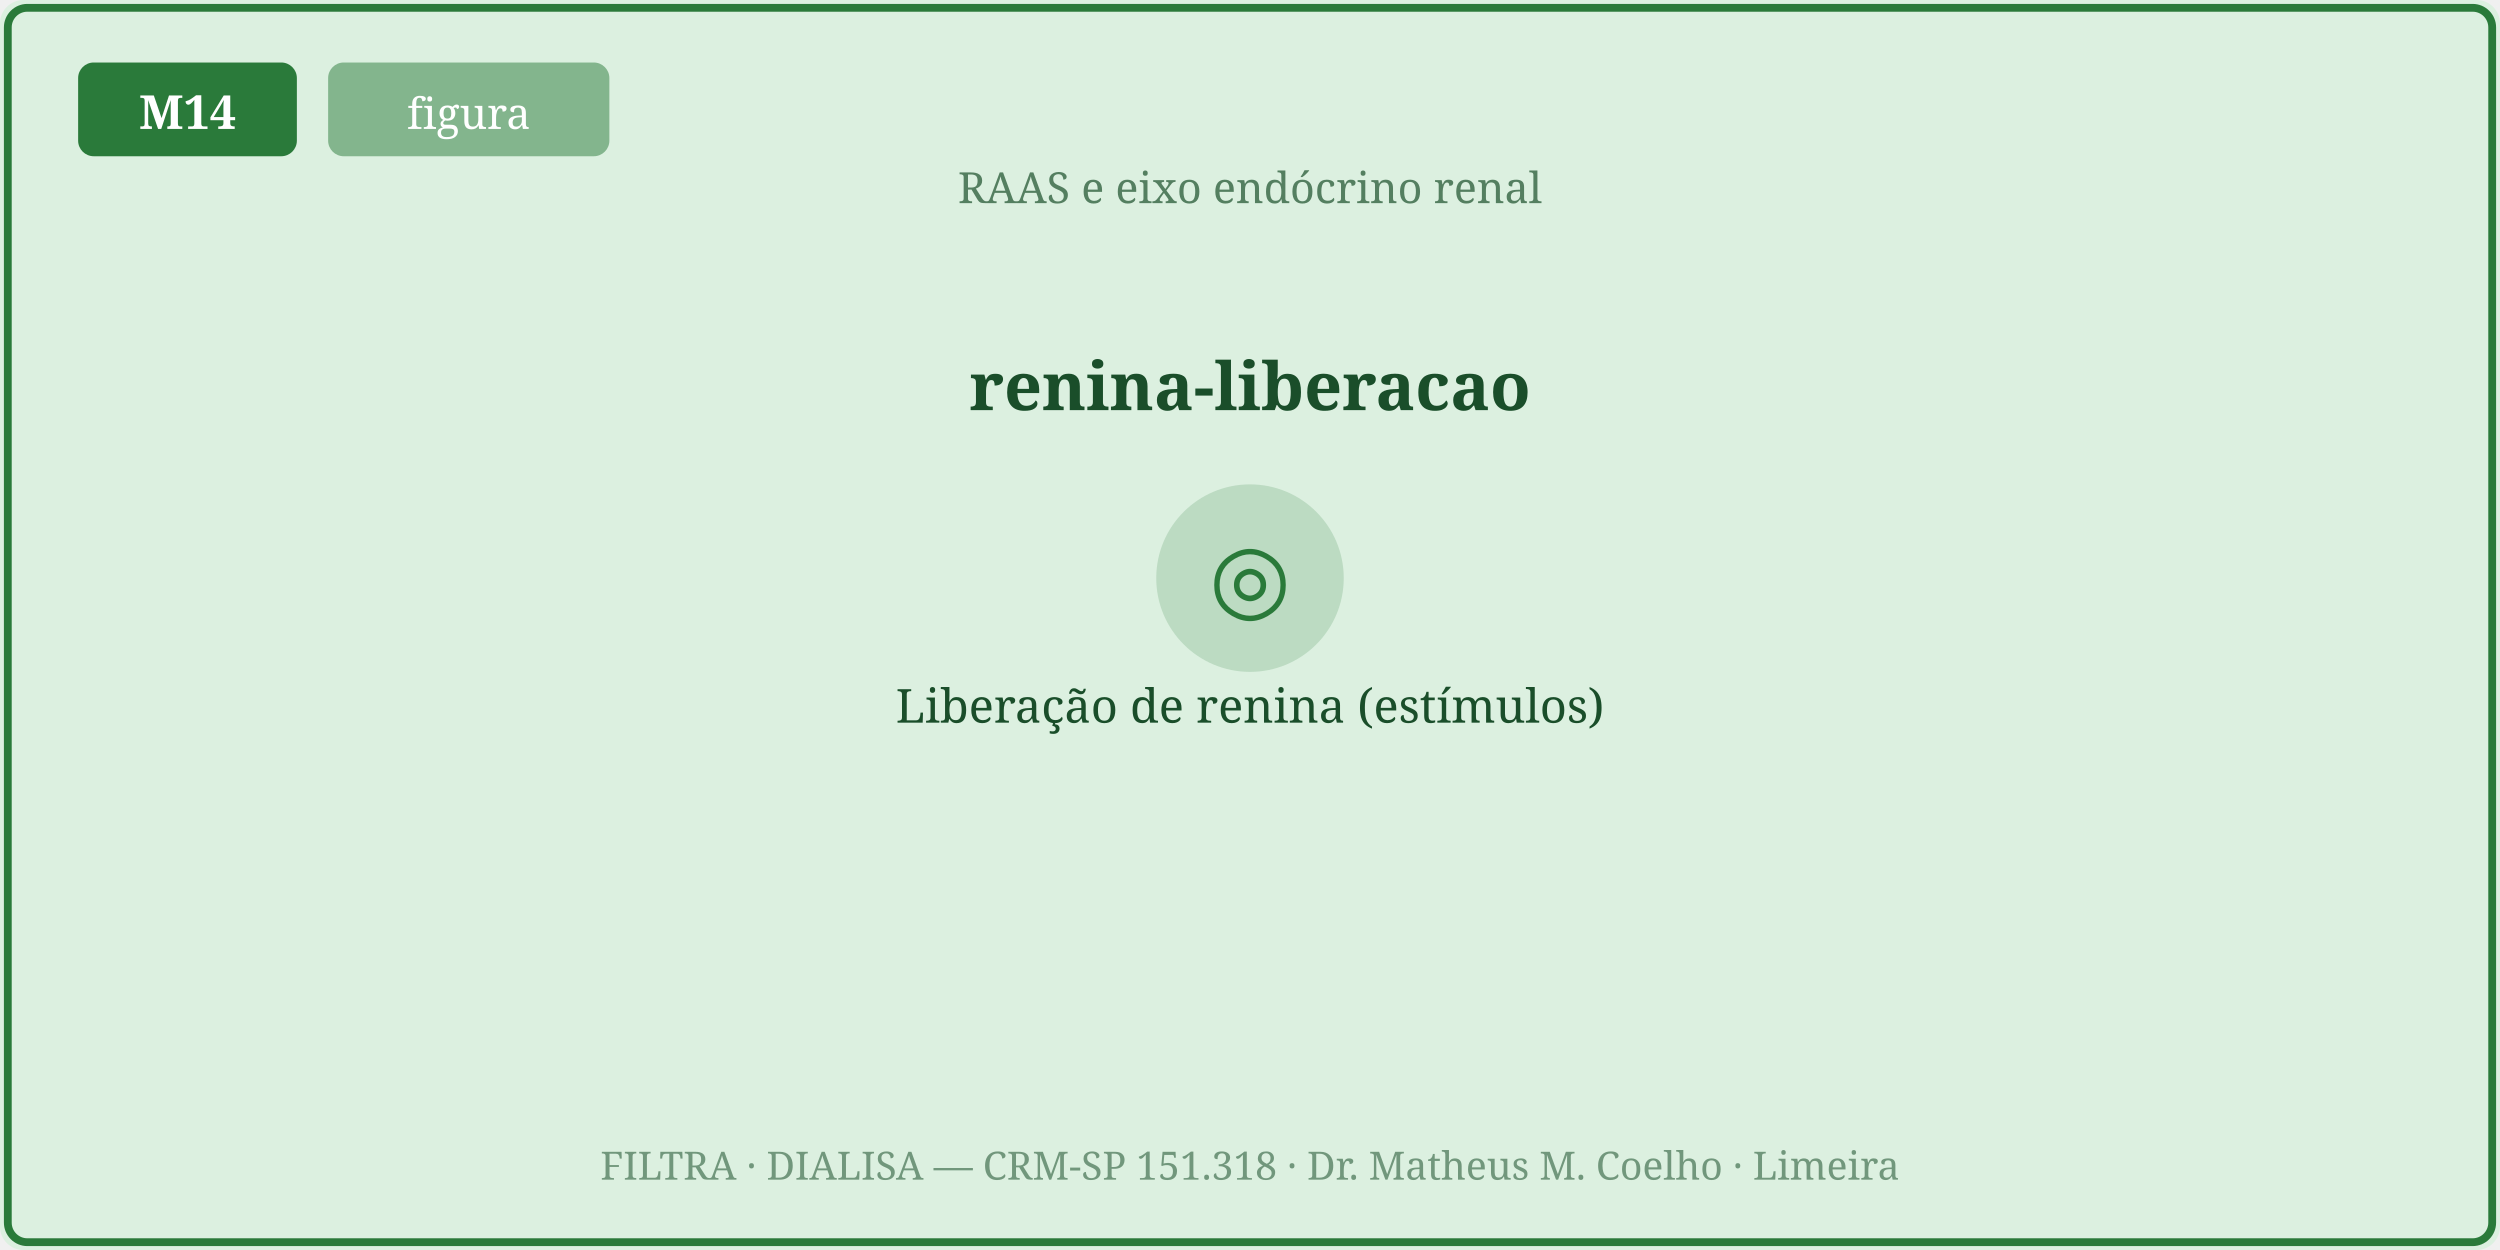
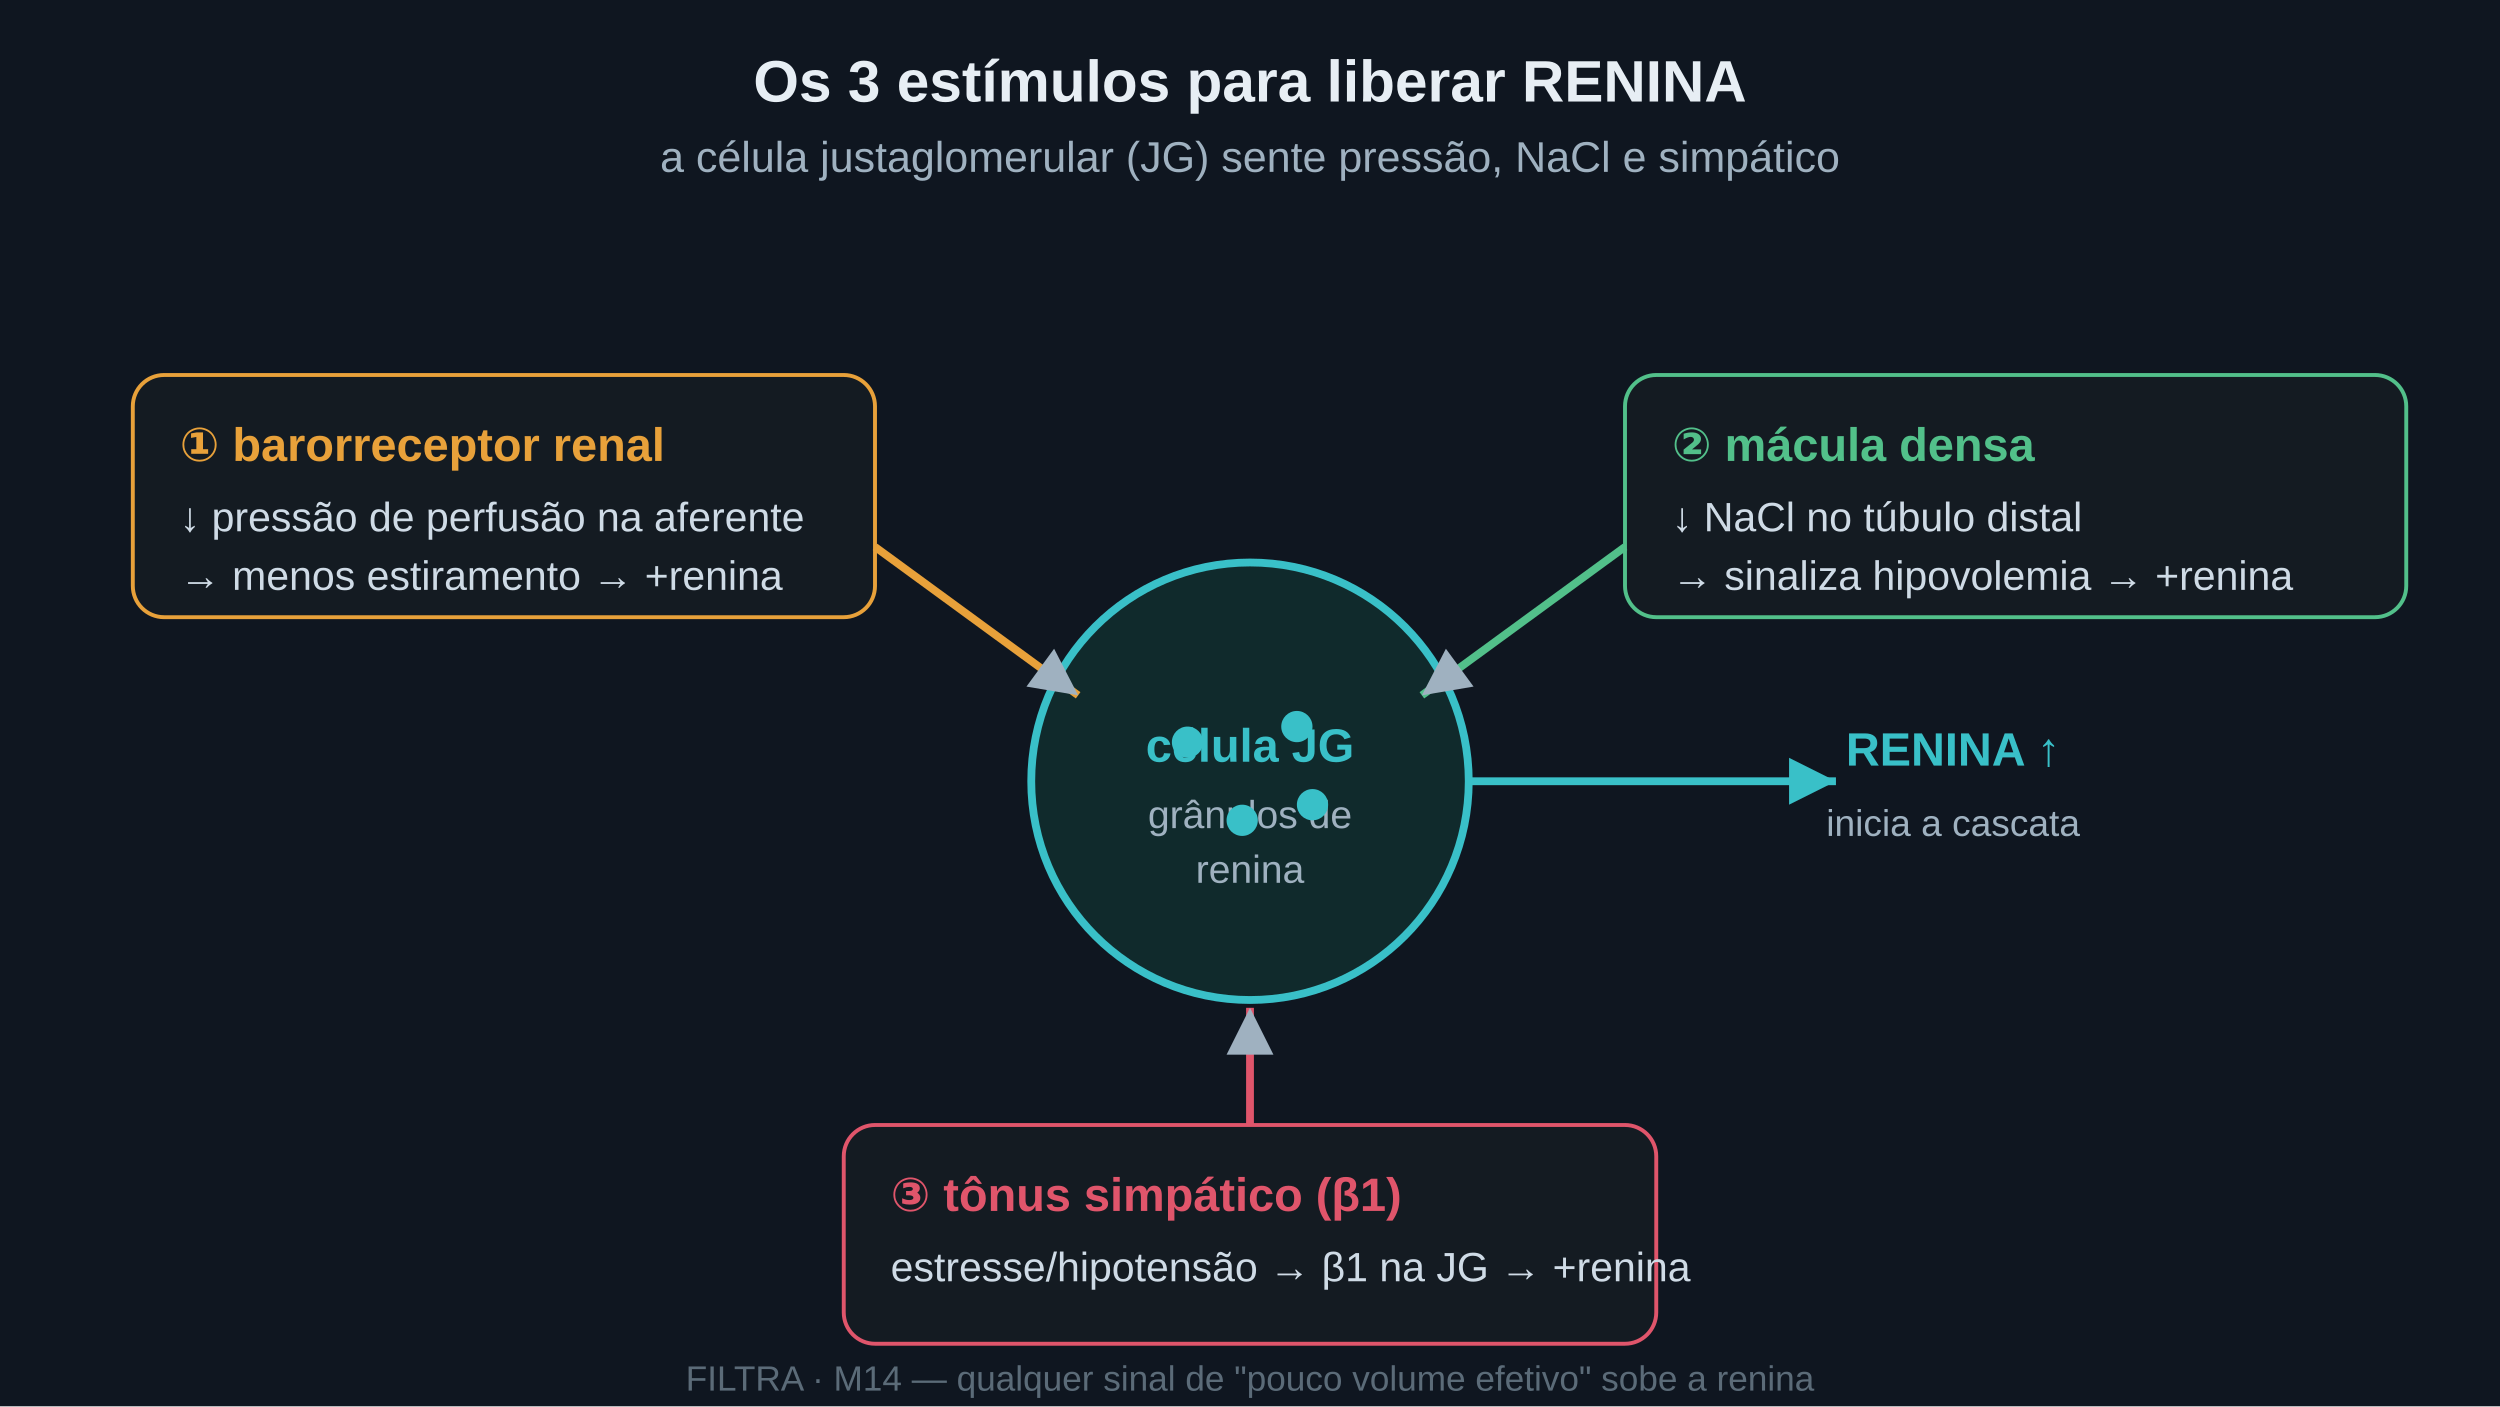
- <svg xmlns="http://www.w3.org/2000/svg" viewBox="0 0 640 320" font-family="Georgia,serif">
-   <rect width="640" height="320" fill="#dcf0e0" rx="6" />
-   <rect x="2" y="2" width="636" height="316" rx="5" fill="none" stroke="#2a7a3a" stroke-width="2" />
-   <rect x="20" y="16" width="56" height="24" rx="4" fill="#2a7a3a" />
-   <text x="48" y="33" text-anchor="middle" font-size="12" font-weight="bold" fill="white">M14</text>
-   <rect x="84" y="16" width="72" height="24" rx="4" fill="#2a7a3a" opacity="0.5" />
-   <text x="120" y="33" text-anchor="middle" font-size="11" fill="white">figura</text>
-   <text x="320" y="52" text-anchor="middle" font-size="11" fill="#1a4e2a" opacity="0.7">RAAS e eixo endócrino renal</text>
-   <text x="320" y="105" text-anchor="middle" font-size="17" font-weight="bold" fill="#1a4e2a">renina-liberacao</text>
-   <circle cx="320" cy="148" r="24" fill="#2a7a3a" opacity="0.18" />
-   <text x="320" y="156" text-anchor="middle" font-size="24" fill="#2a7a3a">◎</text>
-   <text x="320" y="185" text-anchor="middle" font-size="12" fill="#1a4e2a">Liberação de renina (estímulos)</text>
-   <text x="320" y="302" text-anchor="middle" font-size="10" fill="#1a4e2a" opacity="0.55">FILTRA · DIALISA — CRM-SP 151.318 · Dr. Matheus M. Coelho · Limeira</text>
+ <svg xmlns="http://www.w3.org/2000/svg" viewBox="0 0 640 360" font-family="system-ui,Segoe UI,Arial,sans-serif">
+   <rect width="640" height="360" fill="#0f1620" />
+   <text x="320" y="26" text-anchor="middle" font-size="15" font-weight="700" fill="#e7eef4">Os 3 estímulos para liberar RENINA</text>
+   <text x="320" y="44" text-anchor="middle" font-size="11" fill="#9fb1c0">a célula justaglomerular (JG) sente pressão, NaCl e simpático</text>
+   <circle cx="320" cy="200" r="56" fill="#102a2c" stroke="#39c0c8" stroke-width="2" />
+   <text x="320" y="195" text-anchor="middle" font-size="12" font-weight="700" fill="#39c0c8">célula JG</text>
+   <text x="320" y="212" text-anchor="middle" font-size="10" fill="#9fb1c0">grânulos de</text>
+   <text x="320" y="226" text-anchor="middle" font-size="10" fill="#9fb1c0">renina</text>
+   <circle cx="304" cy="190" r="4" fill="#39c0c8" />
+   <circle cx="332" cy="186" r="4" fill="#39c0c8" />
+   <circle cx="318" cy="210" r="4" fill="#39c0c8" />
+   <circle cx="336" cy="206" r="4" fill="#39c0c8" />
+   <rect x="34" y="96" width="190" height="62" rx="8" fill="#141b22" stroke="#e8a13a" />
+   <text x="46" y="118" font-size="12" font-weight="700" fill="#e8a13a">① barorreceptor renal</text>
+   <text x="46" y="136" font-size="10.5" fill="#cfdbe6">↓ pressão de perfusão na aferente</text>
+   <text x="46" y="151" font-size="10.5" fill="#cfdbe6">→ menos estiramento → +renina</text>
+   <line x1="224" y1="140" x2="276" y2="178" stroke="#e8a13a" stroke-width="2" marker-end="url(#a)" />
+   <rect x="416" y="96" width="200" height="62" rx="8" fill="#141b22" stroke="#52c08a" />
+   <text x="428" y="118" font-size="12" font-weight="700" fill="#52c08a">② mácula densa</text>
+   <text x="428" y="136" font-size="10.5" fill="#cfdbe6">↓ NaCl no túbulo distal</text>
+   <text x="428" y="151" font-size="10.5" fill="#cfdbe6">→ sinaliza hipovolemia → +renina</text>
+   <line x1="416" y1="140" x2="364" y2="178" stroke="#52c08a" stroke-width="2" marker-end="url(#a)" />
+   <rect x="216" y="288" width="208" height="56" rx="8" fill="#141b22" stroke="#e0556b" />
+   <text x="228" y="310" font-size="12" font-weight="700" fill="#e0556b">③ tônus simpático (β1)</text>
+   <text x="228" y="328" font-size="10.5" fill="#cfdbe6">estresse/hipotensão → β1 na JG → +renina</text>
+   <line x1="320" y1="288" x2="320" y2="258" stroke="#e0556b" stroke-width="2" marker-end="url(#a)" />
+   <line x1="376" y1="200" x2="470" y2="200" stroke="#39c0c8" stroke-width="2" marker-end="url(#ac)" />
+   <text x="500" y="196" text-anchor="middle" font-size="12" font-weight="700" fill="#39c0c8">RENINA ↑</text>
+   <text x="500" y="214" text-anchor="middle" font-size="9.5" fill="#9fb1c0">inicia a cascata</text>
+   <text x="320" y="356" text-anchor="middle" font-size="9" fill="#5b6b78">FILTRA · M14 — qualquer sinal de "pouco volume efetivo" sobe a renina</text>
+   <defs>
+     <marker id="a" markerWidth="8" markerHeight="8" refX="6" refY="3" orient="auto">
+       <path d="M0,0 L6,3 L0,6 Z" fill="#9fb1c0" />
+     </marker>
+     <marker id="ac" markerWidth="8" markerHeight="8" refX="6" refY="3" orient="auto">
+       <path d="M0,0 L6,3 L0,6 Z" fill="#39c0c8" />
+     </marker>
+   </defs>
</svg>
